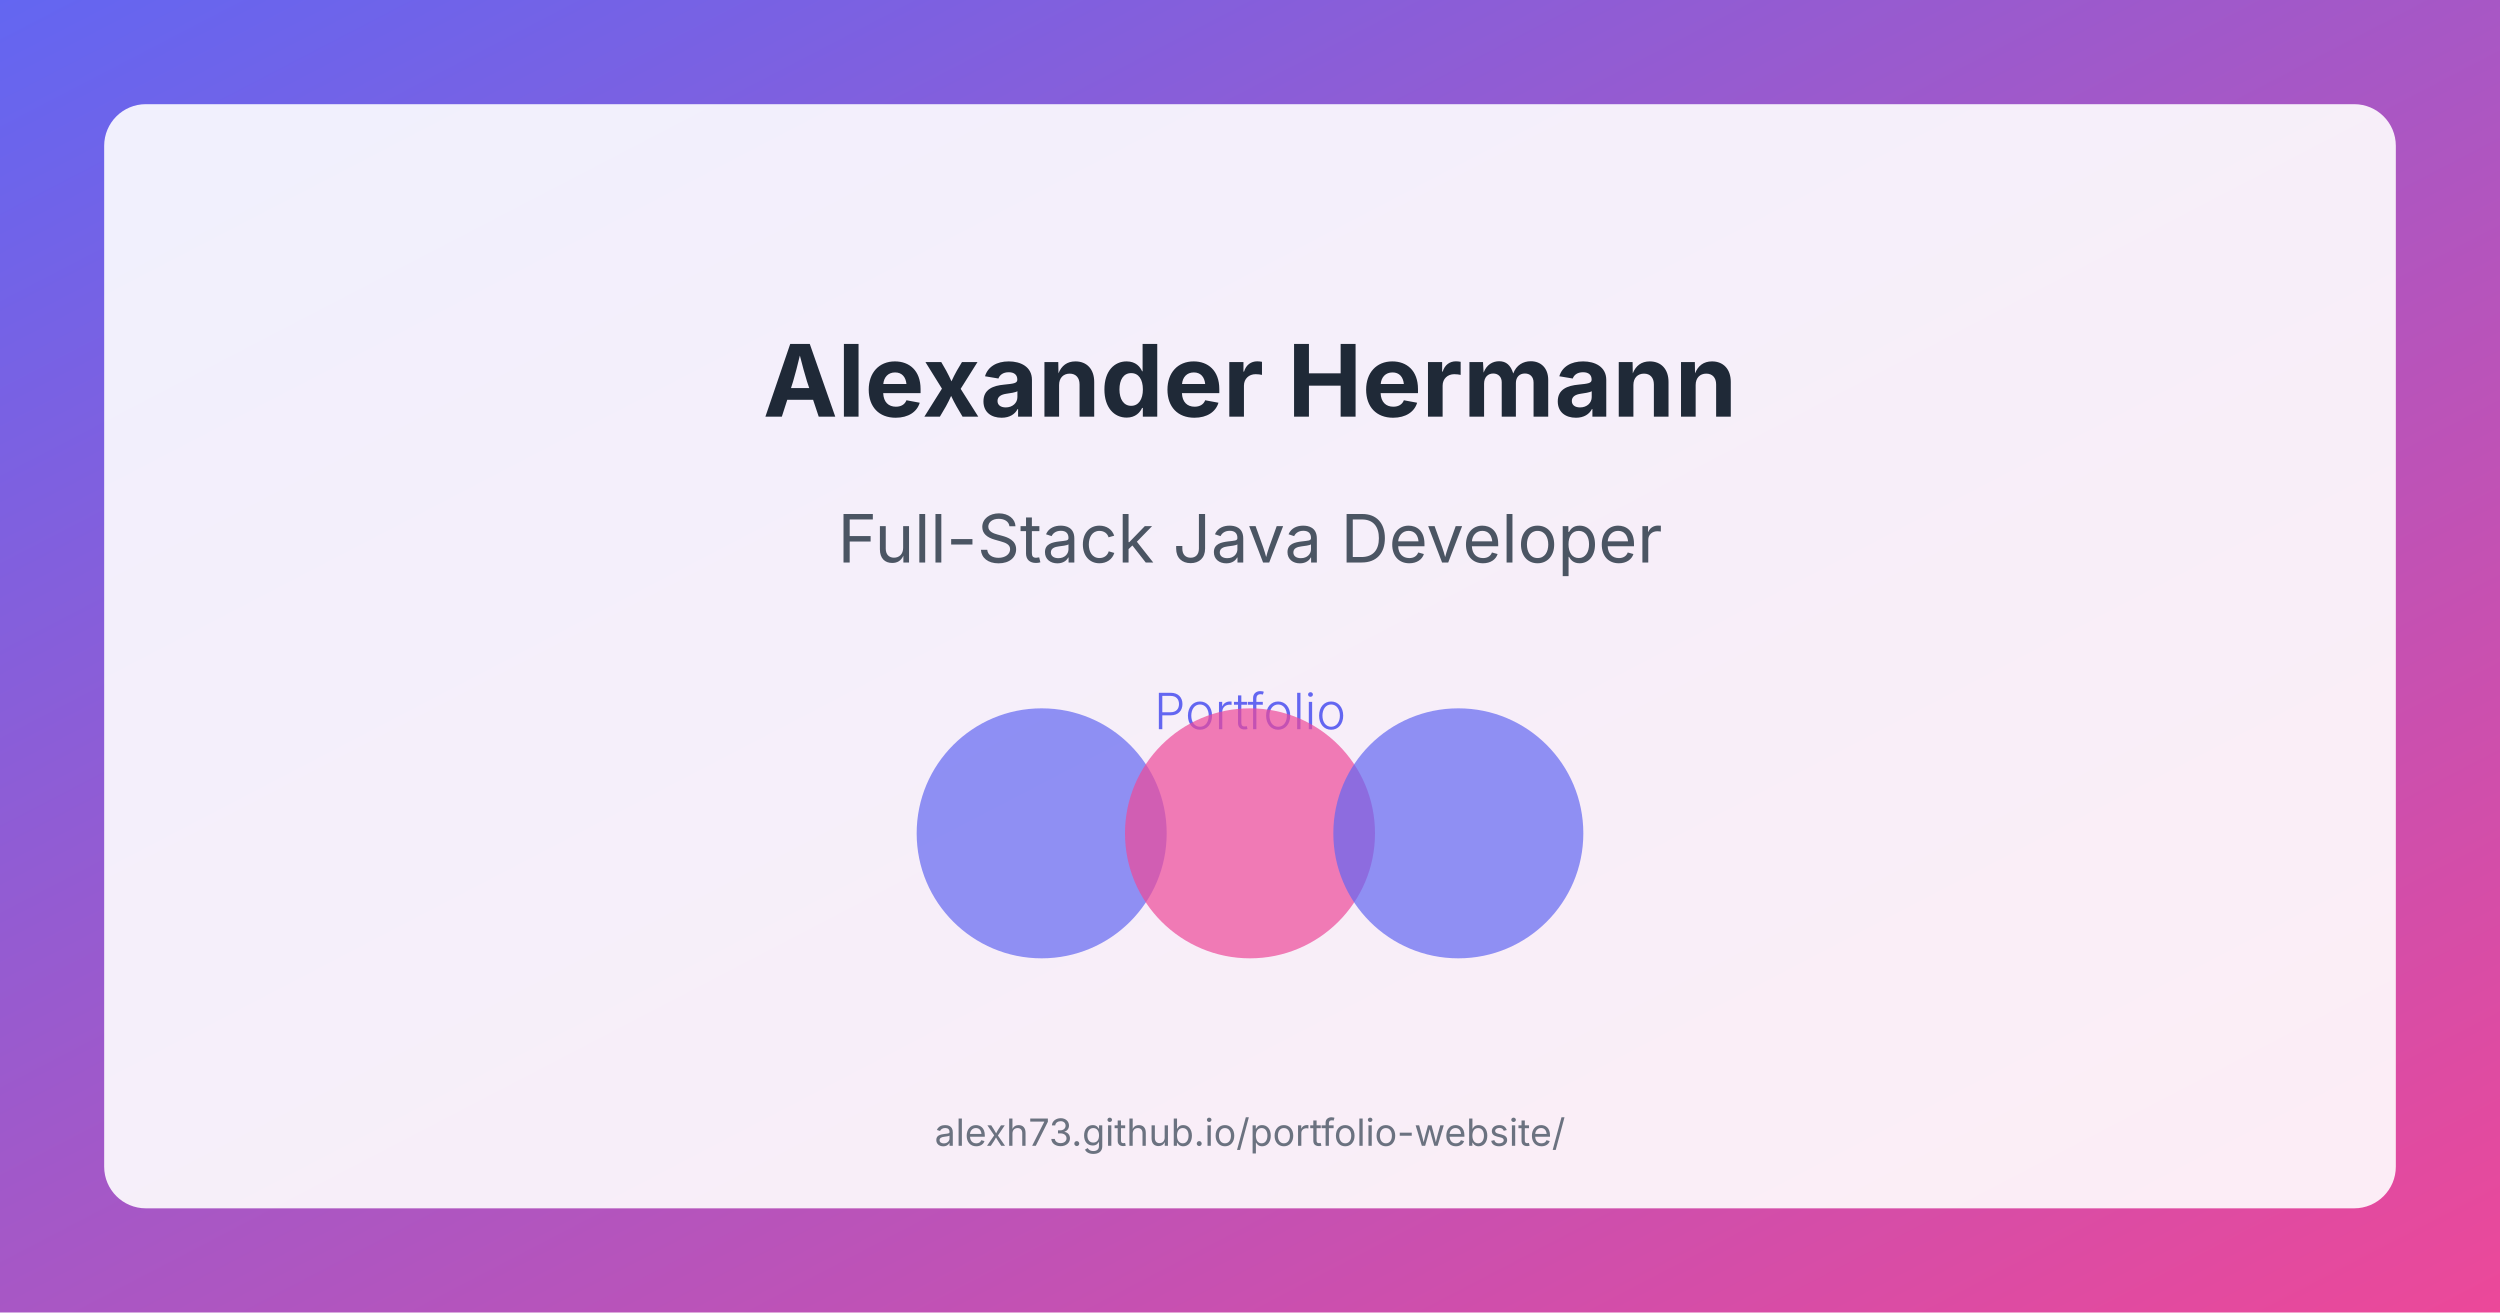
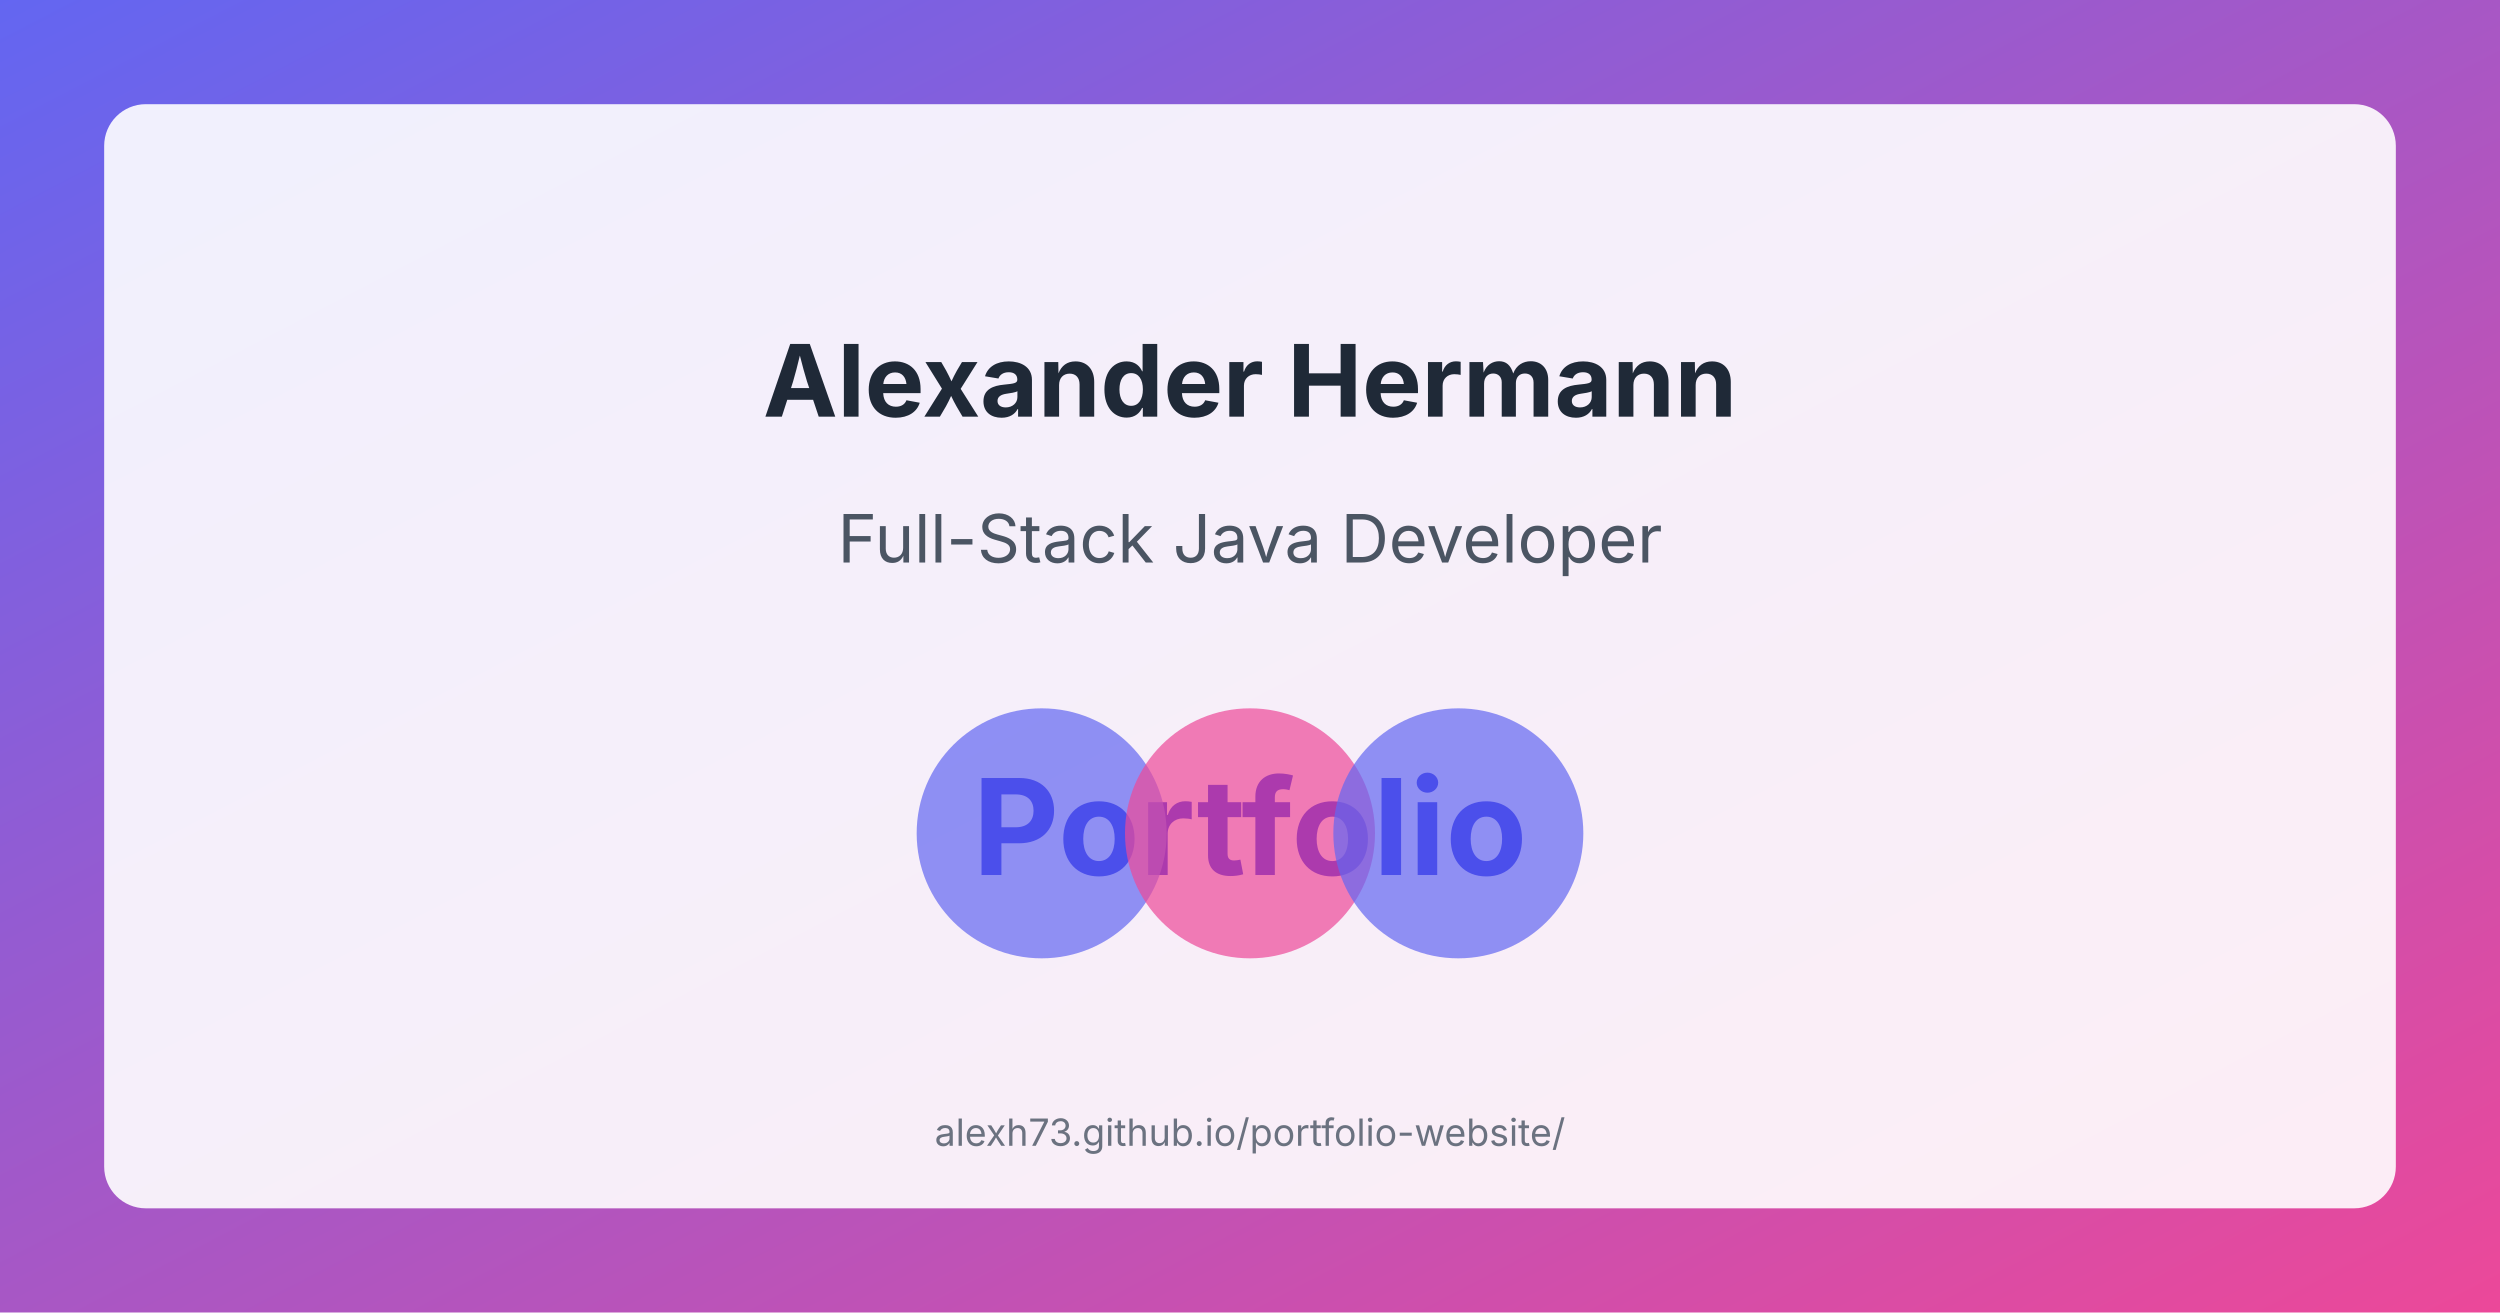
<svg xmlns="http://www.w3.org/2000/svg" width="1200" height="630" viewBox="0 0 1200 630">
  <defs>
    <linearGradient id="gradient" x1="0%" y1="0%" x2="100%" y2="100%">
      <stop offset="0%" stop-color="#6366f1" />
      <stop offset="100%" stop-color="#ec4899" />
    </linearGradient>
  </defs>
  <rect width="1200" height="630" fill="url(#gradient)" />
  <rect x="50" y="50" width="1100" height="530" rx="20" fill="rgba(255, 255, 255, 0.9)" />
  <g font-family="Inter, sans-serif">
    <text x="600" y="200" text-anchor="middle" font-size="48" font-weight="700" fill="#1f2937">
      Alexander Hermann
    </text>
    <text x="600" y="270" text-anchor="middle" font-size="32" font-weight="400" fill="#4b5563">
      Full-Stack Java Developer
    </text>
-     <text x="600" y="350" text-anchor="middle" font-size="24" font-weight="300" fill="#6366f1">
+     <text x="600" y="420" text-anchor="middle" font-size="64" font-weight="700" fill="#1316ddff">
      Portfolio
    </text>
  </g>
  <g transform="translate(500, 400)">
    <circle cx="0" cy="0" r="60" fill="#6366f1" opacity="0.7" />
    <circle cx="100" cy="0" r="60" fill="#ec4899" opacity="0.7" />
    <circle cx="200" cy="0" r="60" fill="#6366f1" opacity="0.7" />
  </g>
  <text x="600" y="550" text-anchor="middle" font-family="Inter, sans-serif" font-size="18" fill="#6b7280">
    alexh73.github.io/portfolio-website/
  </text>
</svg>
